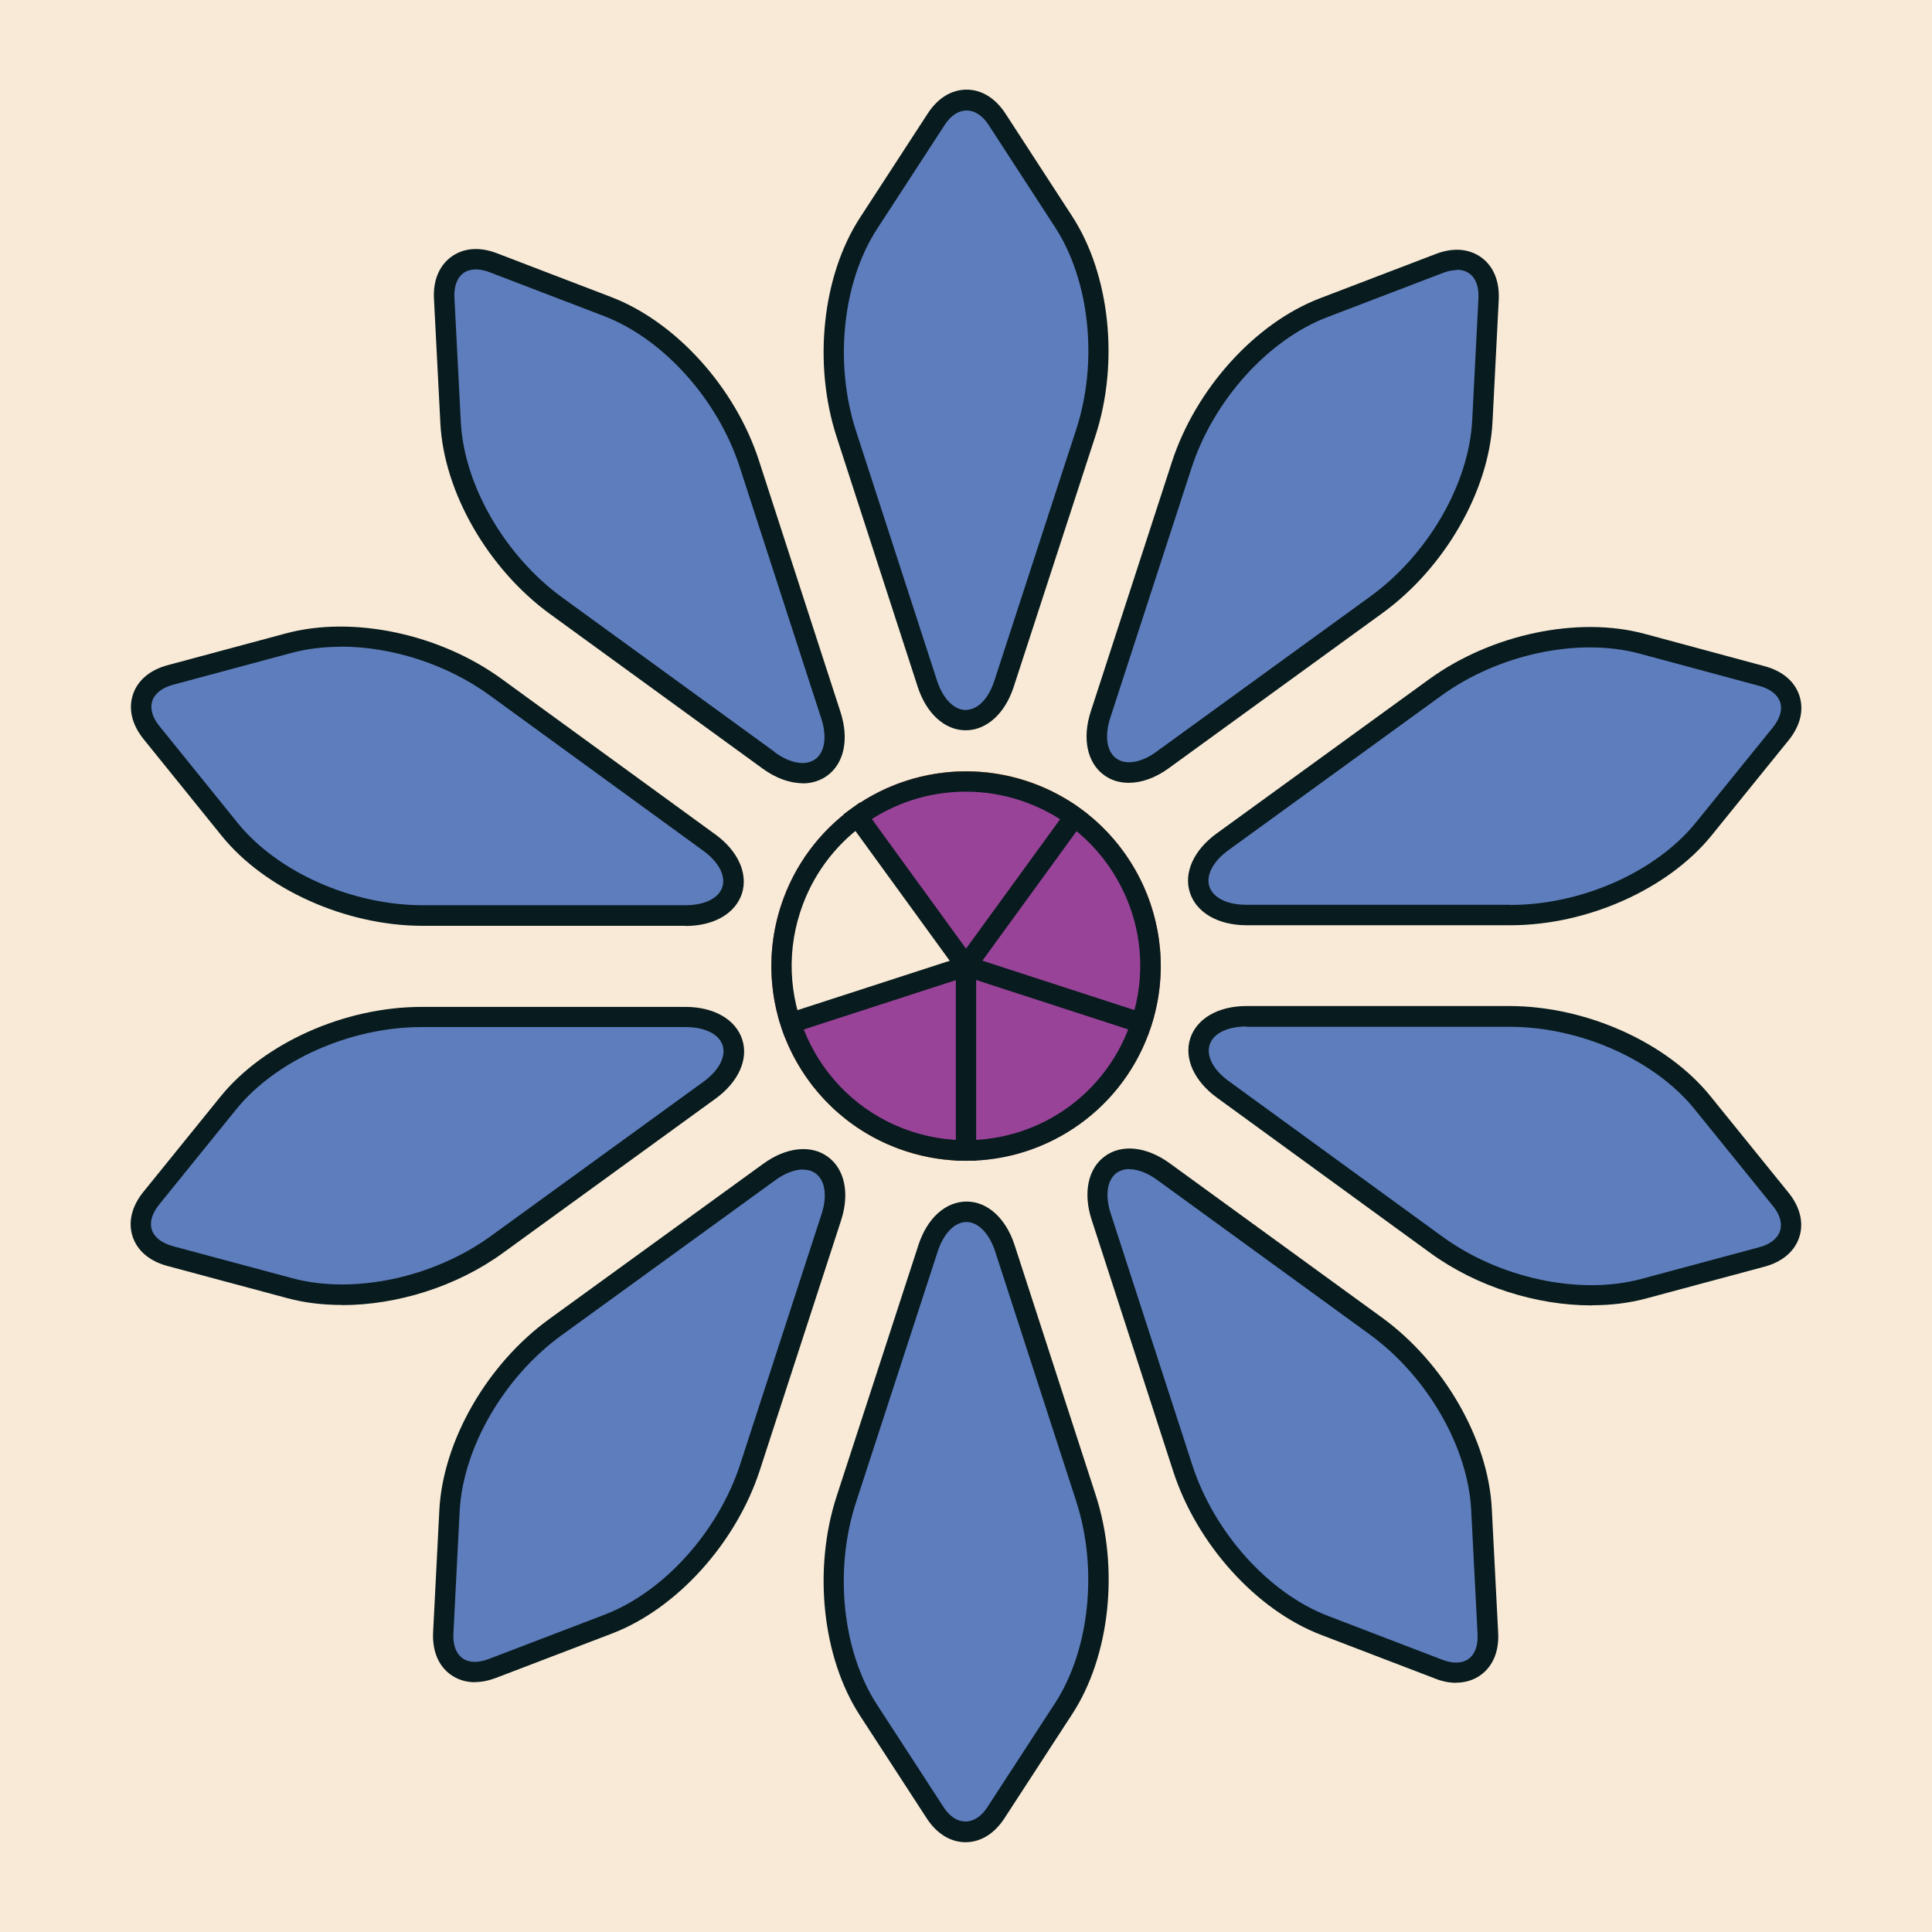
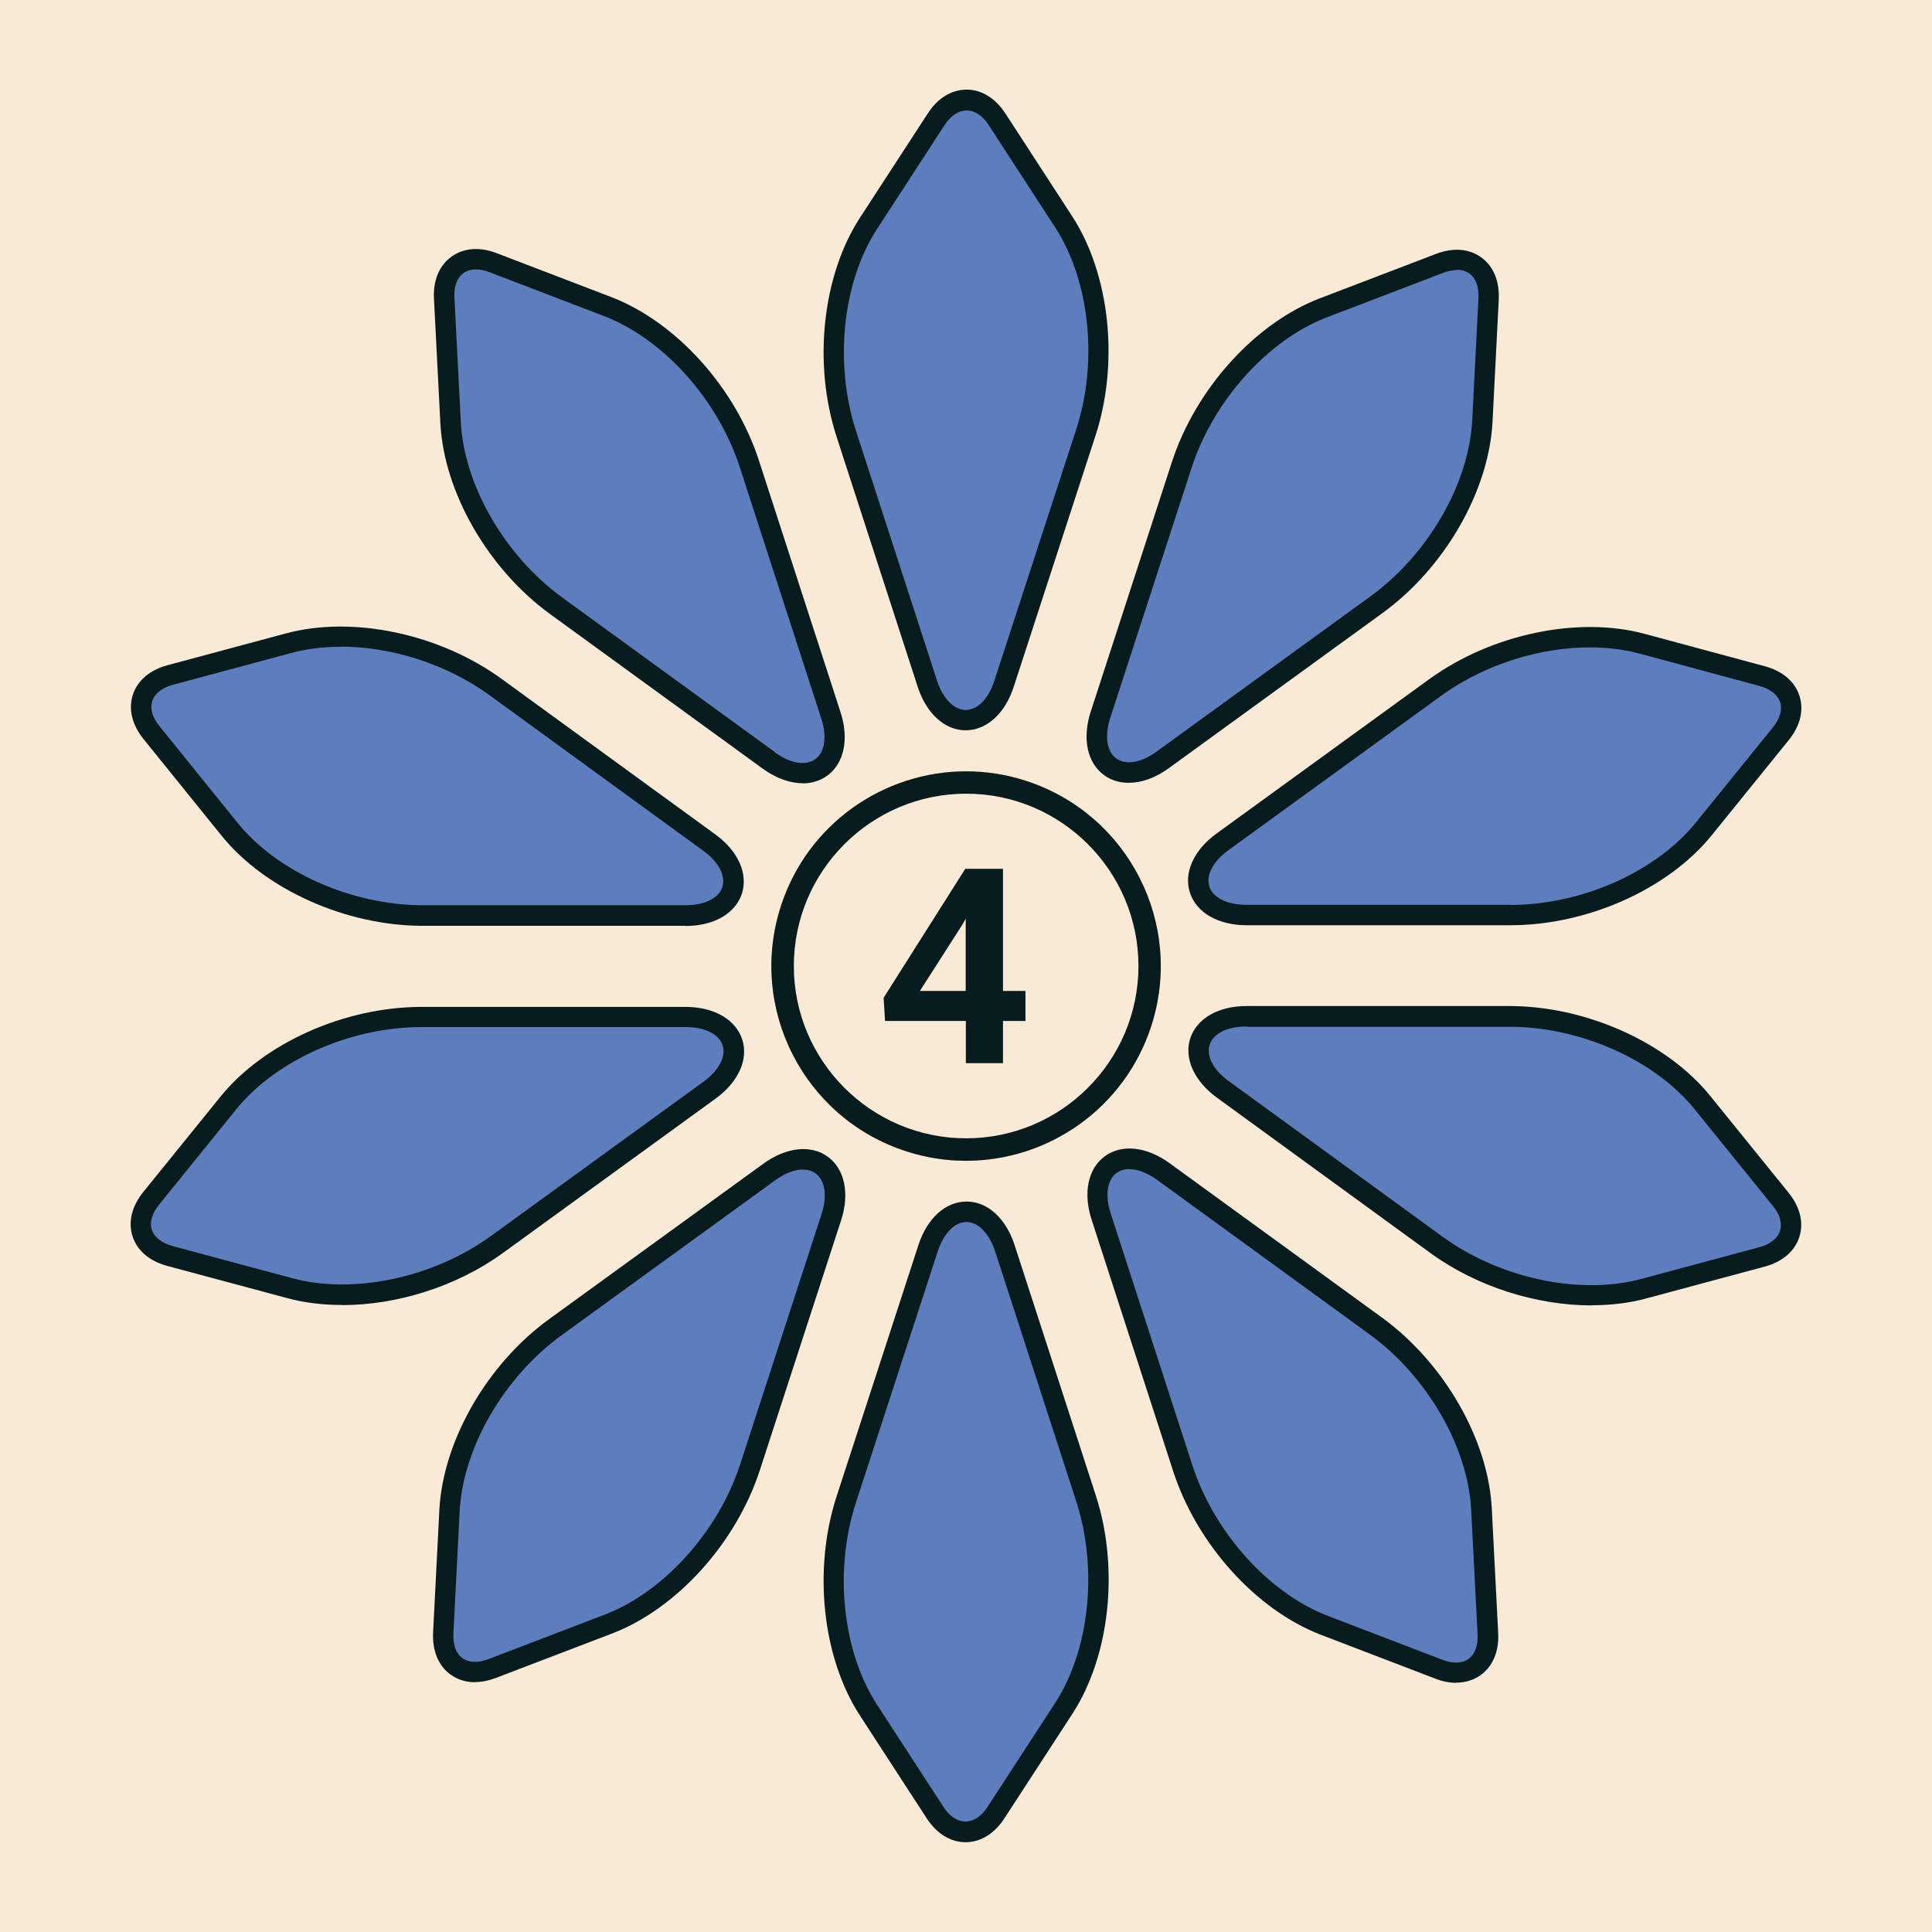
<svg xmlns="http://www.w3.org/2000/svg" id="Layer_2" data-name="Layer 2" viewBox="0 0 133.2 133.2">
  <defs>
    <style>
      .cls-1 {
        fill: #5e7dbd;
      }

      .cls-2 {
        fill: #f8ead6;
      }

      .cls-3 {
        fill: #e6a631;
      }

      .cls-4 {
        fill: #081b1e;
      }
- 
-       .cls-5 {
-         fill: #984398;
-       }
    </style>
  </defs>
  <g id="Art">
-     <g>
-       <rect class="cls-2" width="133.2" height="133.2" />
-       <g>
-         <path class="cls-5" d="M80.02,66.6c0,7.41-6.01,13.42-13.42,13.42s-13.42-6.01-13.42-13.42,6.01-13.42,13.42-13.42,13.42,6.01,13.42,13.42" />
-         <path class="cls-1" d="M69.27,86.06l5.59,17.23c1.57,4.84.95,10.68-1.53,14.51l-4.67,7.18c-1.15,1.78-3.03,1.78-4.19,0l-4.6-7.08c-2.49-3.83-3.11-9.68-1.53-14.52l5.64-17.32c1.09-3.35,4.21-3.35,5.3,0" />
-         <path class="cls-4" d="M66.57,127.01c-1.04,0-1.99-.59-2.68-1.65l-4.6-7.08c-2.6-4-3.25-10.08-1.61-15.12l5.64-17.32c.6-1.85,1.87-3,3.32-3h0c1.44,0,2.71,1.15,3.31,3l5.59,17.23c1.64,5.04.99,11.11-1.62,15.11l-4.67,7.18c-.69,1.06-1.64,1.65-2.68,1.65h0ZM66.63,84.25c-.81,0-1.57.78-1.98,2.03l-5.64,17.32c-1.52,4.66-.93,10.25,1.45,13.92l4.6,7.08c.85,1.31,2.16,1.31,3.01,0l4.67-7.18c2.38-3.66,2.97-9.25,1.46-13.91l-5.59-17.23c-.41-1.25-1.17-2.03-1.98-2.03h0Z" />
-         <path class="cls-1" d="M57.32,83.92l-5.6,17.22c-1.57,4.84-5.51,9.2-9.77,10.83l-8,3.06c-1.98.76-3.5-.34-3.39-2.46l.43-8.43c.24-4.56,3.18-9.66,7.3-12.65l14.74-10.7c2.85-2.07,5.37-.24,4.28,3.12" />
-         <path class="cls-4" d="M32.75,115.98c-.63,0-1.2-.18-1.69-.53-.84-.61-1.26-1.64-1.2-2.91l.43-8.43c.25-4.77,3.29-10.07,7.59-13.18l14.75-10.7c1.57-1.14,3.28-1.33,4.44-.48,1.17.85,1.52,2.53.92,4.38l-5.6,17.22c-1.64,5.04-5.73,9.56-10.19,11.27l-8,3.06c-.5.19-.99.29-1.45.29ZM55.37,80.63c-.57,0-1.25.25-1.92.74l-14.75,10.7c-3.96,2.88-6.78,7.75-7.01,12.12l-.43,8.43c-.04.78.18,1.38.62,1.7.44.32,1.09.34,1.81.06l8-3.06c4.08-1.56,7.84-5.74,9.35-10.39l5.6-17.22c.41-1.25.25-2.33-.41-2.81-.24-.18-.54-.26-.88-.26Z" />
-         <path class="cls-1" d="M48.92,75.16l-14.66,10.64c-4.12,2.99-9.86,4.21-14.27,3.02l-8.27-2.22c-2.05-.55-2.63-2.33-1.29-3.98l5.31-6.56c2.87-3.55,8.24-5.95,13.34-5.94h18.22c3.53.01,4.49,2.98,1.63,5.05" />
-         <path class="cls-4" d="M23.57,89.97c-1.31,0-2.58-.15-3.76-.47l-8.27-2.22c-1.23-.33-2.08-1.05-2.4-2.04-.32-.98-.06-2.07.74-3.06l5.31-6.56c3-3.71,8.57-6.2,13.87-6.2h18.23c1.95.01,3.43.87,3.88,2.24.45,1.37-.26,2.94-1.83,4.08l-14.66,10.64c-3.19,2.32-7.31,3.6-11.1,3.6ZM29.06,70.81c-4.9,0-10.03,2.28-12.78,5.68l-5.31,6.56c-.49.61-.67,1.23-.5,1.74.17.52.68.91,1.43,1.12l8.27,2.22c4.22,1.13,9.71-.04,13.67-2.91l14.66-10.64c1.07-.78,1.57-1.74,1.32-2.51-.25-.77-1.22-1.26-2.54-1.26h-18.22s0-.01,0-.01Z" />
-         <path class="cls-1" d="M47.26,63.13h-18.11c-5.09,0-10.45-2.4-13.32-5.95l-5.39-6.66c-1.33-1.65-.75-3.43,1.29-3.98l8.15-2.19c4.41-1.19,10.16.04,14.28,3.03l14.73,10.72c2.85,2.08,1.89,5.04-1.64,5.04" />
-         <path class="cls-4" d="M47.26,63.83h-18.11c-5.29,0-10.87-2.5-13.87-6.21l-5.38-6.66c-.8-.99-1.06-2.07-.74-3.06.32-.99,1.17-1.71,2.4-2.04l8.15-2.19c4.61-1.24,10.59.02,14.88,3.14l14.73,10.72c1.57,1.14,2.27,2.71,1.83,4.08-.45,1.37-1.93,2.23-3.88,2.23ZM23.5,44.59c-1.19,0-2.35.14-3.42.43l-8.15,2.19c-.75.2-1.26.6-1.43,1.12-.17.52,0,1.14.5,1.74l5.38,6.66c2.75,3.4,7.88,5.68,12.77,5.68h18.11c1.32,0,2.29-.48,2.54-1.25.25-.77-.25-1.74-1.32-2.51l-14.73-10.72c-2.96-2.15-6.77-3.35-10.26-3.35Z" />
-         <path class="cls-1" d="M53,52.42l-14.65-10.65c-4.12-2.99-7.05-8.08-7.28-12.64l-.44-8.56c-.11-2.12,1.41-3.22,3.39-2.46l7.88,3.02c4.27,1.63,8.2,6,9.77,10.85l5.62,17.33c1.09,3.36-1.43,5.18-4.29,3.11" />
-         <path class="cls-4" d="M55.34,54c-.87,0-1.84-.34-2.76-1.01l-14.65-10.65c-4.28-3.11-7.33-8.41-7.57-13.17l-.44-8.56c-.07-1.27.36-2.3,1.2-2.91.84-.61,1.95-.7,3.14-.24l7.88,3.02c4.46,1.71,8.56,6.24,10.19,11.29l5.62,17.33c.6,1.85.25,3.53-.92,4.38-.49.35-1.07.53-1.69.53ZM53.41,51.86c1.06.78,2.14.96,2.8.48.66-.48.82-1.55.41-2.81l-5.62-17.33c-1.51-4.66-5.27-8.84-9.36-10.41l-7.88-3.02c-.73-.28-1.37-.26-1.81.06-.44.32-.66.92-.62,1.7l.44,8.56c.22,4.36,3.04,9.23,7,12.11l14.65,10.65Z" />
-         <path class="cls-1" d="M63.93,47.13l-5.59-17.23c-1.57-4.84-.95-10.68,1.53-14.51l4.67-7.18c1.15-1.78,3.03-1.78,4.19,0l4.6,7.08c2.49,3.83,3.11,9.68,1.53,14.52l-5.64,17.32c-1.09,3.35-4.21,3.35-5.3,0" />
-         <path class="cls-4" d="M66.58,50.35h0c-1.44,0-2.71-1.15-3.31-3l-5.59-17.23c-1.64-5.04-.99-11.11,1.61-15.11l4.67-7.18c.69-1.07,1.64-1.65,2.68-1.65h0c1.04,0,1.99.59,2.68,1.65l4.6,7.08c2.6,4,3.25,10.08,1.61,15.12l-5.64,17.32c-.6,1.85-1.87,3-3.32,3ZM64.6,46.92c.41,1.25,1.17,2.03,1.98,2.03.86-.03,1.57-.78,1.98-2.03l5.64-17.32c1.52-4.66.93-10.25-1.45-13.92l-4.6-7.08c-.85-1.31-2.16-1.31-3.01,0l-4.67,7.18c-2.38,3.66-2.97,9.25-1.46,13.91l5.59,17.23Z" />
-         <path class="cls-1" d="M75.88,49.28l5.6-17.22c1.57-4.84,5.51-9.2,9.77-10.83l8-3.06c1.98-.76,3.5.34,3.39,2.46l-.43,8.43c-.24,4.56-3.18,9.66-7.3,12.65l-14.74,10.7c-2.85,2.07-5.37.24-4.28-3.12" />
-         <path class="cls-4" d="M77.82,53.97c-.63,0-1.21-.17-1.7-.53-1.17-.85-1.52-2.53-.92-4.38l5.6-17.22c1.64-5.03,5.73-9.56,10.19-11.27l8-3.06c1.19-.46,2.3-.37,3.14.24.84.61,1.26,1.64,1.2,2.91l-.43,8.43c-.25,4.77-3.3,10.07-7.59,13.18l-14.74,10.7c-.92.67-1.88,1-2.75,1ZM100.45,18.62c-.29,0-.61.06-.95.19l-8,3.06c-4.08,1.56-7.84,5.74-9.35,10.39l-5.6,17.22c-.41,1.25-.25,2.33.41,2.81.66.48,1.73.3,2.79-.48l14.74-10.7c3.97-2.88,6.78-7.75,7.01-12.12l.43-8.43c.04-.78-.18-1.38-.62-1.7-.24-.17-.53-.26-.87-.26Z" />
-         <path class="cls-1" d="M84.29,58.04l14.66-10.64c4.12-2.99,9.86-4.21,14.27-3.02l8.27,2.22c2.05.55,2.63,2.33,1.29,3.98l-5.31,6.56c-2.87,3.55-8.24,5.95-13.34,5.94h-18.22c-3.53-.01-4.49-2.98-1.63-5.05" />
-         <path class="cls-4" d="M104.15,63.79h-18.23c-1.95-.01-3.43-.87-3.88-2.24-.45-1.37.26-2.94,1.83-4.08l14.66-10.64c4.29-3.11,10.26-4.37,14.86-3.13l8.27,2.23c1.23.33,2.08,1.05,2.4,2.04.32.99.06,2.07-.74,3.06l-5.31,6.56c-3,3.71-8.57,6.2-13.87,6.2ZM84.7,58.61h0c-1.07.77-1.57,1.74-1.32,2.51.25.77,1.22,1.26,2.54,1.26h18.22s0,.01,0,.01c4.9,0,10.03-2.28,12.78-5.68l5.31-6.56c.49-.61.67-1.23.5-1.74-.17-.52-.68-.91-1.43-1.12l-8.27-2.23c-4.22-1.13-9.71.04-13.67,2.91l-14.66,10.64Z" />
-         <path class="cls-1" d="M85.94,70.07h18.11c5.09,0,10.45,2.4,13.32,5.95l5.39,6.66c1.33,1.65.75,3.43-1.29,3.98l-8.15,2.19c-4.41,1.19-10.16-.04-14.28-3.03l-14.73-10.72c-2.85-2.08-1.89-5.04,1.64-5.04" />
-         <path class="cls-4" d="M109.73,90c-3.8,0-7.92-1.29-11.11-3.61l-14.73-10.72c-1.57-1.15-2.27-2.71-1.83-4.08.45-1.37,1.93-2.23,3.88-2.23h18.11c5.3,0,10.87,2.5,13.87,6.21l5.39,6.66c.8.99,1.06,2.08.74,3.06-.32.99-1.17,1.71-2.4,2.04l-8.15,2.19c-1.18.32-2.45.47-3.76.47ZM85.94,70.77c-1.32,0-2.29.48-2.54,1.26-.25.77.25,1.74,1.32,2.51l14.73,10.72c3.96,2.88,9.46,4.05,13.69,2.92l8.15-2.19c.75-.2,1.26-.6,1.43-1.12.17-.52,0-1.14-.5-1.74l-5.39-6.66c-2.75-3.4-7.88-5.68-12.77-5.68h-18.11Z" />
-         <path class="cls-1" d="M80.21,80.78l14.65,10.65c4.12,2.99,7.05,8.08,7.28,12.64l.44,8.56c.11,2.12-1.41,3.22-3.39,2.46l-7.88-3.02c-4.27-1.63-8.2-6-9.77-10.85l-5.62-17.33c-1.09-3.36,1.43-5.18,4.29-3.11" />
-         <path class="cls-4" d="M100.4,116.02c-.46,0-.95-.09-1.45-.29l-7.88-3.02c-4.46-1.71-8.56-6.25-10.19-11.29l-5.62-17.33c-.6-1.85-.25-3.53.92-4.38,1.17-.85,2.87-.66,4.45.48l14.65,10.65c4.28,3.11,7.33,8.41,7.57,13.17l.44,8.56c.07,1.27-.36,2.3-1.2,2.91-.48.35-1.06.53-1.69.53ZM77.87,80.6c-.33,0-.63.09-.88.26-.66.48-.82,1.55-.41,2.81l5.62,17.33c1.51,4.66,5.27,8.84,9.36,10.41l7.88,3.02c.73.28,1.37.26,1.81-.06.44-.32.66-.92.62-1.7l-.44-8.56c-.22-4.36-3.04-9.23-7-12.11l-14.65-10.65c-.67-.49-1.35-.74-1.92-.74Z" />
-         <path class="cls-5" d="M55.28,70.95c.15.39.32.78.51,1.15,1.47,2.89,3.98,5.03,7.06,6.03,1.01.33,2.06.52,3.11.57v-11.23l-10.68,3.47Z" />
-         <path class="cls-5" d="M74.24,57.18l-6.6,9.08,10.67,3.47c1.26-4.72-.45-9.6-4.07-12.55Z" />
-         <path class="cls-5" d="M67.25,78.71c4.79-.25,8.96-3.28,10.68-7.76l-10.68-3.47v11.23Z" />
-         <path class="cls-5" d="M73.2,56.43c-.87-.56-1.82-1.04-2.85-1.37-1.22-.4-2.48-.6-3.75-.6-2.41,0-4.68.71-6.6,1.96l6.61,9.09,6.6-9.08Z" />
-         <path class="cls-2" d="M58.96,57.17c-1.78,1.44-3.15,3.38-3.9,5.68-.74,2.26-.79,4.64-.18,6.88l10.68-3.47-6.6-9.09Z" />
-         <path class="cls-3" d="M54.06,71.35h0s-.02-.07-.03-.1l.03.1Z" />
-         <path class="cls-3" d="M65.97,66.81l-.4-.55-10.68,3.47c.11.41.24.82.4,1.22l10.68-3.47v-.67Z" />
-         <path class="cls-3" d="M66.21,66.05l.4-.55-6.61-9.09c-.36.23-.7.48-1.04.75l6.6,9.09.64-.21Z" />
-         <path class="cls-3" d="M59.24,55.37l-1.04.75v.02c.35-.27.7-.52,1.05-.75l-.02-.02Z" />
-         <polygon class="cls-3" points="66.61 66.6 66.09 66.22 66.21 66.05 65.57 66.26 65.97 66.81 65.97 66.6 66.61 66.6" />
-         <path class="cls-3" d="M79.15,71.35l.04-.12s-.03.08-.04.12h0Z" />
-         <path class="cls-3" d="M67.25,66.81v.67l10.68,3.47c.08-.2.16-.4.22-.6.07-.21.11-.41.17-.62l-10.67-3.47-.4.55Z" />
-         <path class="cls-3" d="M66.61,67.27l-.64.21v11.23c.21.01.43.03.64.03s.43-.01.64-.03v-11.23l-.64-.21Z" />
-         <polygon class="cls-3" points="66.61 66.6 66.09 66.98 65.97 66.81 65.97 67.48 66.61 67.27 66.41 67.21 66.61 66.6" />
-         <polygon class="cls-3" points="66.61 66.6 65.97 66.6 65.97 66.81 66.09 66.98 66.61 66.6" />
-         <polygon class="cls-3" points="66.61 66.6 66.81 67.21 66.61 67.27 67.25 67.48 67.25 66.81 67.13 66.98 66.61 66.6" />
-         <polygon class="cls-3" points="66.61 66.6 66.41 67.21 66.61 67.27 66.81 67.21 66.61 66.6" />
-         <path class="cls-3" d="M75,56.14l-.13-.09s.09.07.13.1h0Z" />
-         <path class="cls-3" d="M73.96,55.38h0s.06.04.09.06l-.08-.06Z" />
-         <path class="cls-3" d="M67,66.05l.64.21,6.6-9.08c-.33-.27-.68-.52-1.04-.75l-6.6,9.08.4.55Z" />
-         <polygon class="cls-3" points="66.61 66.6 66.81 65.99 67 66.05 66.61 65.51 66.21 66.05 66.41 65.99 66.61 66.6" />
-         <polygon class="cls-3" points="66.61 66.6 66.41 65.99 66.21 66.05 66.09 66.22 66.61 66.6" />
-         <polygon class="cls-3" points="67.13 66.22 66.61 66.6 67.25 66.6 67.25 66.81 67.65 66.26 67 66.05 67.13 66.22" />
-         <polygon class="cls-3" points="66.61 66.6 67.13 66.22 67 66.05 66.81 65.99 66.61 66.6" />
-         <polygon class="cls-3" points="66.61 66.6 67.13 66.98 67.25 66.81 67.25 66.6 66.61 66.6" />
-         <path class="cls-3" d="M74.05,55.44l.82.6c-.27-.21-.54-.41-.82-.6Z" />
-         <path class="cls-3" d="M79.37,70.75c.04-.14.07-.27.11-.41l-.29.89c.06-.16.12-.32.18-.48Z" />
-         <path class="cls-3" d="M66.61,54.46c1.27,0,2.53.2,3.75.6,1.03.34,1.98.81,2.85,1.37l.76-1.04c-.98-.64-2.04-1.17-3.21-1.55-1.38-.45-2.77-.66-4.15-.66-2.64,0-5.19.79-7.35,2.21l.75,1.03c1.92-1.25,4.19-1.96,6.6-1.96Z" />
-         <path class="cls-3" d="M54.89,69.73c-.61-2.25-.56-4.62.18-6.88.74-2.29,2.12-4.24,3.9-5.68l-.75-1.03c-1.97,1.58-3.53,3.73-4.37,6.31-.97,2.99-.83,6.06.18,8.79l-.36-1.12,1.22-.4Z" />
-         <path class="cls-3" d="M62.86,78.14c-3.08-1-5.59-3.14-7.06-6.03-.19-.38-.36-.76-.51-1.15l-1.22.4c1.39,3.67,4.37,6.7,8.4,8.01,1.16.38,2.34.58,3.5.64v-1.28c-1.05-.06-2.09-.24-3.11-.57Z" />
-         <path class="cls-3" d="M67.25,78.71v1.28c5.21-.25,9.97-3.54,11.9-8.65l-1.22-.4c-1.72,4.48-5.89,7.51-10.68,7.76Z" />
-         <path class="cls-3" d="M78.32,69.73l1.22.4c1.44-5.27-.48-10.72-4.54-13.98l-.76,1.04c3.62,2.94,5.34,7.83,4.07,12.55Z" />
-         <path class="cls-3" d="M54.89,69.73l-1.22.4.36,1.12s.02.07.03.1l1.22-.4c-.16-.4-.28-.81-.4-1.22Z" />
-         <path class="cls-3" d="M60,56.42l-.75-1.03c-.36.23-.7.48-1.04.75l.75,1.03c.33-.27.68-.52,1.04-.75Z" />
-         <path class="cls-3" d="M78.32,69.73c-.06.21-.1.41-.17.62-.07.21-.15.4-.22.6l1.22.4s.03-.08.04-.12l.29-.89c.02-.07.04-.14.06-.21l-1.22-.4Z" />
-         <path class="cls-3" d="M74.24,57.18l.76-1.04s-.08-.07-.13-.1l-.82-.6s-.06-.04-.09-.05l-.76,1.04c.36.23.71.48,1.04.75Z" />
-         <rect class="cls-4" x="53.53" y="67.97" width="13.4" height="1.4" transform="translate(-18.25 21.94) rotate(-17.97)" />
-         <rect class="cls-4" x="61.96" y="54.46" width="1.4" height="13.42" transform="translate(-23.99 48.51) rotate(-36)" />
-         <rect class="cls-4" x="72.27" y="61.97" width="1.4" height="13.4" transform="translate(-14.89 116.85) rotate(-72)" />
-         <rect class="cls-4" x="65.9" y="66.6" width="1.4" height="13.42" />
-         <rect class="cls-4" x="63.84" y="60.48" width="13.4" height="1.4" transform="translate(-20.43 82.26) rotate(-53.98)" />
-         <path class="cls-4" d="M66.6,54.58h0c1.26,0,2.51.2,3.71.59,3.05.99,5.53,3.11,6.99,5.97s1.71,6.11.72,9.17c-1.61,4.97-6.2,8.3-11.42,8.3-1.26,0-2.51-.2-3.72-.59-6.3-2.05-9.76-8.84-7.71-15.14,1.61-4.97,6.2-8.3,11.42-8.3M66.6,53.18c-5.66,0-10.92,3.61-12.76,9.28-2.29,7.05,1.57,14.62,8.62,16.91,1.38.45,2.77.66,4.15.66,5.66,0,10.92-3.61,12.76-9.28,2.29-7.05-1.57-14.62-8.62-16.91-1.38-.45-2.77-.66-4.15-.66h0Z" />
-       </g>
-     </g>
+     <rect class="cls-2" width="133.2" height="133.2" />
+     <path class="cls-1" d="M69.27,86.06l5.59,17.23c1.57,4.84.95,10.68-1.53,14.51l-4.67,7.18c-1.15,1.78-3.03,1.78-4.19,0l-4.6-7.08c-2.49-3.83-3.11-9.68-1.53-14.52l5.64-17.32c1.09-3.35,4.21-3.35,5.3,0" />
+     <path class="cls-4" d="M66.57,127.01c-1.04,0-1.99-.59-2.68-1.65l-4.6-7.08c-2.6-4-3.25-10.08-1.61-15.12l5.64-17.32c.6-1.85,1.87-3,3.32-3h0c1.44,0,2.71,1.15,3.31,3l5.59,17.23c1.64,5.04.99,11.11-1.62,15.11l-4.67,7.18c-.69,1.06-1.64,1.65-2.68,1.65h0ZM66.63,84.25c-.81,0-1.57.78-1.98,2.03l-5.64,17.32c-1.52,4.66-.93,10.25,1.45,13.92l4.6,7.08c.85,1.31,2.16,1.31,3.01,0l4.67-7.18c2.38-3.66,2.97-9.25,1.46-13.91l-5.59-17.23c-.41-1.25-1.17-2.03-1.98-2.03h0Z" />
+     <path class="cls-1" d="M57.32,83.92l-5.6,17.22c-1.57,4.84-5.51,9.2-9.77,10.83l-8,3.06c-1.98.76-3.5-.34-3.39-2.46l.43-8.43c.24-4.56,3.18-9.66,7.3-12.65l14.74-10.7c2.85-2.07,5.37-.24,4.28,3.12" />
+     <path class="cls-4" d="M32.75,115.98c-.63,0-1.2-.18-1.69-.53-.84-.61-1.26-1.64-1.2-2.91l.43-8.43c.25-4.77,3.29-10.07,7.59-13.18l14.75-10.7c1.57-1.14,3.28-1.33,4.44-.48,1.17.85,1.52,2.53.92,4.38l-5.6,17.22c-1.64,5.04-5.73,9.56-10.19,11.27l-8,3.06c-.5.19-.99.29-1.45.29ZM55.37,80.63c-.57,0-1.25.25-1.92.74l-14.75,10.7c-3.96,2.88-6.78,7.75-7.01,12.12l-.43,8.43c-.04.78.18,1.38.62,1.7.44.32,1.09.34,1.81.06l8-3.06c4.08-1.56,7.84-5.74,9.35-10.39l5.6-17.22c.41-1.25.25-2.33-.41-2.81-.24-.18-.54-.26-.88-.26Z" />
+     <path class="cls-1" d="M48.92,75.16l-14.66,10.64c-4.12,2.99-9.86,4.21-14.27,3.02l-8.27-2.22c-2.05-.55-2.63-2.33-1.29-3.98l5.31-6.56c2.87-3.55,8.24-5.95,13.34-5.94h18.22c3.53.01,4.49,2.98,1.63,5.05" />
+     <path class="cls-4" d="M23.57,89.97c-1.31,0-2.58-.15-3.76-.47l-8.27-2.22c-1.23-.33-2.08-1.05-2.4-2.04-.32-.98-.06-2.07.74-3.06l5.31-6.56c3-3.71,8.57-6.2,13.87-6.2h18.23c1.95.01,3.43.87,3.88,2.24.45,1.37-.26,2.94-1.83,4.08l-14.66,10.64c-3.19,2.32-7.31,3.6-11.1,3.6ZM29.06,70.81c-4.9,0-10.03,2.28-12.78,5.68l-5.31,6.56c-.49.61-.67,1.23-.5,1.74.17.52.68.91,1.43,1.12l8.27,2.22c4.22,1.13,9.71-.04,13.67-2.91l14.66-10.64c1.07-.78,1.57-1.74,1.32-2.51-.25-.77-1.22-1.26-2.54-1.26h-18.22s0-.01,0-.01Z" />
+     <path class="cls-1" d="M47.26,63.13h-18.11c-5.09,0-10.45-2.4-13.32-5.95l-5.39-6.66c-1.33-1.65-.75-3.43,1.29-3.98l8.15-2.19c4.41-1.19,10.16.04,14.28,3.03l14.73,10.72c2.85,2.08,1.89,5.04-1.64,5.04" />
+     <path class="cls-4" d="M47.26,63.83h-18.11c-5.29,0-10.87-2.5-13.87-6.21l-5.38-6.66c-.8-.99-1.06-2.07-.74-3.06.32-.99,1.17-1.71,2.4-2.04l8.15-2.19c4.61-1.24,10.59.02,14.88,3.14l14.73,10.72c1.57,1.14,2.27,2.71,1.83,4.08-.45,1.37-1.93,2.23-3.88,2.23ZM23.5,44.59c-1.19,0-2.35.14-3.42.43l-8.15,2.19c-.75.2-1.26.6-1.43,1.12-.17.52,0,1.14.5,1.74l5.38,6.66c2.75,3.4,7.88,5.68,12.77,5.68h18.11c1.32,0,2.29-.48,2.54-1.25.25-.77-.25-1.74-1.32-2.51l-14.73-10.72c-2.96-2.15-6.77-3.35-10.26-3.35Z" />
+     <path class="cls-1" d="M53,52.42l-14.65-10.65c-4.12-2.99-7.05-8.08-7.28-12.64l-.44-8.56c-.11-2.12,1.41-3.22,3.39-2.46l7.88,3.02c4.27,1.63,8.2,6,9.77,10.85l5.62,17.33c1.09,3.36-1.43,5.18-4.29,3.11" />
+     <path class="cls-4" d="M55.34,54c-.87,0-1.84-.34-2.76-1.01l-14.65-10.65c-4.28-3.11-7.33-8.41-7.57-13.17l-.44-8.56c-.07-1.27.36-2.3,1.2-2.91.84-.61,1.95-.7,3.14-.24l7.88,3.02c4.46,1.71,8.56,6.24,10.19,11.29l5.62,17.33c.6,1.85.25,3.53-.92,4.38-.49.35-1.07.53-1.69.53ZM53.41,51.86c1.06.78,2.14.96,2.8.48.66-.48.82-1.55.41-2.81l-5.62-17.33c-1.51-4.66-5.27-8.84-9.36-10.41l-7.88-3.02c-.73-.28-1.37-.26-1.81.06-.44.32-.66.92-.62,1.7l.44,8.56c.22,4.36,3.04,9.23,7,12.11l14.65,10.65Z" />
+     <path class="cls-1" d="M63.93,47.13l-5.59-17.23c-1.57-4.84-.95-10.68,1.53-14.51l4.67-7.18c1.15-1.78,3.03-1.78,4.19,0l4.6,7.08c2.49,3.83,3.11,9.68,1.53,14.52l-5.64,17.32c-1.09,3.35-4.21,3.35-5.3,0" />
+     <path class="cls-4" d="M66.58,50.35h0c-1.44,0-2.71-1.15-3.31-3l-5.59-17.23c-1.64-5.04-.99-11.11,1.61-15.11l4.67-7.18c.69-1.07,1.64-1.65,2.68-1.65h0c1.04,0,1.99.59,2.68,1.65l4.6,7.08c2.6,4,3.25,10.08,1.61,15.12l-5.64,17.32c-.6,1.85-1.87,3-3.32,3ZM64.6,46.92c.41,1.25,1.17,2.03,1.98,2.03.86-.03,1.57-.78,1.98-2.03l5.64-17.32c1.52-4.66.93-10.25-1.45-13.92l-4.6-7.08c-.85-1.31-2.16-1.31-3.01,0l-4.67,7.18c-2.38,3.66-2.97,9.25-1.46,13.91l5.59,17.23Z" />
+     <path class="cls-1" d="M75.88,49.28l5.6-17.22c1.57-4.84,5.51-9.2,9.77-10.83l8-3.06c1.98-.76,3.5.34,3.39,2.46l-.43,8.43c-.24,4.56-3.18,9.66-7.3,12.65l-14.74,10.7c-2.85,2.07-5.37.24-4.28-3.12" />
+     <path class="cls-4" d="M77.82,53.97c-.63,0-1.21-.17-1.7-.53-1.17-.85-1.52-2.53-.92-4.38l5.6-17.22c1.64-5.03,5.73-9.56,10.19-11.27l8-3.06c1.19-.46,2.3-.37,3.14.24.84.61,1.26,1.64,1.2,2.91l-.43,8.43c-.25,4.77-3.3,10.07-7.59,13.18l-14.74,10.7c-.92.67-1.88,1-2.75,1ZM100.45,18.62c-.29,0-.61.06-.95.19l-8,3.06c-4.08,1.56-7.84,5.74-9.35,10.39l-5.6,17.22c-.41,1.25-.25,2.33.41,2.81.66.48,1.73.3,2.79-.48l14.74-10.7c3.97-2.88,6.78-7.75,7.01-12.12l.43-8.43c.04-.78-.18-1.38-.62-1.7-.24-.17-.53-.26-.87-.26Z" />
+     <path class="cls-1" d="M84.29,58.04l14.66-10.64c4.12-2.99,9.86-4.21,14.27-3.02l8.27,2.22c2.05.55,2.63,2.33,1.29,3.98l-5.31,6.56c-2.87,3.55-8.24,5.95-13.34,5.94h-18.22c-3.53-.01-4.49-2.98-1.63-5.05" />
+     <path class="cls-4" d="M104.15,63.79h-18.23c-1.95-.01-3.43-.87-3.88-2.24-.45-1.37.26-2.94,1.83-4.08l14.66-10.64c4.29-3.11,10.26-4.37,14.86-3.13l8.27,2.23c1.23.33,2.08,1.05,2.4,2.04.32.99.06,2.07-.74,3.06l-5.31,6.56c-3,3.71-8.57,6.2-13.87,6.2ZM84.7,58.61h0c-1.07.77-1.57,1.74-1.32,2.51.25.77,1.22,1.26,2.54,1.26h18.22s0,.01,0,.01c4.9,0,10.03-2.28,12.78-5.68l5.31-6.56c.49-.61.67-1.23.5-1.74-.17-.52-.68-.91-1.43-1.12l-8.27-2.23c-4.22-1.13-9.71.04-13.67,2.91l-14.66,10.64Z" />
+     <path class="cls-1" d="M85.94,70.07h18.11c5.09,0,10.45,2.4,13.32,5.95l5.39,6.66c1.33,1.65.75,3.43-1.29,3.98l-8.15,2.19c-4.41,1.19-10.16-.04-14.28-3.03l-14.73-10.72c-2.85-2.08-1.89-5.04,1.64-5.04" />
+     <path class="cls-4" d="M109.73,90c-3.8,0-7.92-1.29-11.11-3.61l-14.73-10.72c-1.57-1.15-2.27-2.71-1.83-4.08.45-1.37,1.93-2.23,3.88-2.23h18.11c5.3,0,10.87,2.5,13.87,6.21l5.39,6.66c.8.99,1.06,2.08.74,3.06-.32.99-1.17,1.71-2.4,2.04l-8.15,2.19c-1.18.32-2.45.47-3.76.47ZM85.94,70.77c-1.32,0-2.29.48-2.54,1.26-.25.77.25,1.74,1.32,2.51l14.73,10.72c3.96,2.88,9.46,4.05,13.69,2.92l8.15-2.19c.75-.2,1.26-.6,1.43-1.12.17-.52,0-1.14-.5-1.74l-5.39-6.66c-2.75-3.4-7.88-5.68-12.77-5.68h-18.11Z" />
+     <path class="cls-1" d="M80.21,80.78l14.65,10.65c4.12,2.99,7.05,8.08,7.28,12.64l.44,8.56c.11,2.12-1.41,3.22-3.39,2.46l-7.88-3.02c-4.27-1.63-8.2-6-9.77-10.85l-5.62-17.33c-1.09-3.36,1.43-5.18,4.29-3.11" />
+     <path class="cls-4" d="M100.4,116.02c-.46,0-.95-.09-1.45-.29l-7.88-3.02c-4.46-1.71-8.56-6.25-10.19-11.29l-5.62-17.33c-.6-1.85-.25-3.53.92-4.38,1.17-.85,2.87-.66,4.45.48l14.65,10.65c4.28,3.11,7.33,8.41,7.57,13.17l.44,8.56c.07,1.27-.36,2.3-1.2,2.91-.48.35-1.06.53-1.69.53ZM77.87,80.6c-.33,0-.63.09-.88.26-.66.48-.82,1.55-.41,2.81l5.62,17.33c1.51,4.66,5.27,8.84,9.36,10.41l7.88,3.02c.73.28,1.37.26,1.81-.06.44-.32.66-.92.62-1.7l-.44-8.56c-.22-4.36-3.04-9.23-7-12.11l-14.65-10.65c-.67-.49-1.35-.74-1.92-.74Z" />
+     <path class="cls-3" d="M54.06,71.35h0s-.02-.07-.03-.1l.03.1Z" />
+     <path class="cls-3" d="M59.24,55.37l-1.04.75v.02c.35-.27.7-.52,1.05-.75l-.02-.02Z" />
+     <path class="cls-3" d="M79.15,71.35l.04-.12s-.03.08-.04.12h0Z" />
+     <polygon class="cls-3" points="66.61 66.6 66.81 67.21 66.61 67.27 67.25 67.48 67.25 66.81 67.13 66.98 66.61 66.6" />
+     <path class="cls-3" d="M75,56.14l-.13-.09s.09.07.13.1h0Z" />
+     <path class="cls-3" d="M73.96,55.38h0s.06.04.09.06l-.08-.06Z" />
+     <polygon class="cls-3" points="67.13 66.22 66.61 66.6 67.25 66.6 67.25 66.81 67.65 66.26 67 66.05 67.13 66.22" />
+     <polygon class="cls-3" points="66.61 66.6 67.13 66.22 67 66.05 66.81 65.99 66.61 66.6" />
+     <polygon class="cls-3" points="66.61 66.6 67.13 66.98 67.25 66.81 67.25 66.6 66.61 66.6" />
+     <path class="cls-3" d="M74.05,55.44l.82.6c-.27-.21-.54-.41-.82-.6Z" />
+     <path class="cls-3" d="M79.37,70.75c.04-.14.07-.27.11-.41l-.29.89c.06-.16.12-.32.18-.48Z" />
+     <path class="cls-3" d="M66.61,54.46c1.27,0,2.53.2,3.75.6,1.03.34,1.98.81,2.85,1.37l.76-1.04c-.98-.64-2.04-1.17-3.21-1.55-1.38-.45-2.77-.66-4.15-.66-2.64,0-5.19.79-7.35,2.21l.75,1.03c1.92-1.25,4.19-1.96,6.6-1.96Z" />
+     <path class="cls-3" d="M54.89,69.73c-.61-2.25-.56-4.62.18-6.88.74-2.29,2.12-4.24,3.9-5.68l-.75-1.03c-1.97,1.58-3.53,3.73-4.37,6.31-.97,2.99-.83,6.06.18,8.79l-.36-1.12,1.22-.4Z" />
+     <path class="cls-3" d="M62.86,78.14c-3.08-1-5.59-3.14-7.06-6.03-.19-.38-.36-.76-.51-1.15l-1.22.4c1.39,3.67,4.37,6.7,8.4,8.01,1.16.38,2.34.58,3.5.64v-1.28c-1.05-.06-2.09-.24-3.11-.57Z" />
+     <path class="cls-3" d="M67.25,78.71v1.28c5.21-.25,9.97-3.54,11.9-8.65l-1.22-.4c-1.72,4.48-5.89,7.51-10.68,7.76Z" />
+     <path class="cls-3" d="M78.32,69.73l1.22.4c1.44-5.27-.48-10.72-4.54-13.98l-.76,1.04c3.62,2.94,5.34,7.83,4.07,12.55Z" />
+     <path class="cls-3" d="M54.89,69.73l-1.22.4.36,1.12s.02.07.03.1l1.22-.4c-.16-.4-.28-.81-.4-1.22Z" />
+     <path class="cls-3" d="M60,56.42l-.75-1.03c-.36.23-.7.48-1.04.75l.75,1.03c.33-.27.68-.52,1.04-.75Z" />
+     <path class="cls-3" d="M78.32,69.73c-.06.21-.1.41-.17.62-.07.21-.15.4-.22.6l1.22.4s.03-.08.04-.12l.29-.89c.02-.07.04-.14.06-.21l-1.22-.4Z" />
+     <path class="cls-3" d="M74.24,57.18l.76-1.04s-.08-.07-.13-.1l-.82-.6s-.06-.04-.09-.05l-.76,1.04c.36.23.71.48,1.04.75Z" />
+     <path class="cls-4" d="M66.6,54.58h0c1.26,0,2.51.2,3.71.59,3.05.99,5.53,3.11,6.99,5.97s1.71,6.11.72,9.17c-1.61,4.97-6.2,8.3-11.42,8.3-1.26,0-2.51-.2-3.72-.59-6.3-2.05-9.76-8.84-7.71-15.14,1.61-4.97,6.2-8.3,11.42-8.3M66.6,53.18c-5.66,0-10.92,3.61-12.76,9.28-2.29,7.05,1.57,14.62,8.62,16.91,1.38.45,2.77.66,4.15.66,5.66,0,10.92-3.61,12.76-9.28,2.29-7.05-1.57-14.62-8.62-16.91-1.38-.45-2.77-.66-4.15-.66h0Z" />
+     <path class="cls-4" d="M66.61,79.74c-7.25,0-13.14-5.89-13.14-13.14s5.89-13.14,13.14-13.14,13.14,5.89,13.14,13.14-5.89,13.14-13.14,13.14ZM66.61,54.72c-6.55,0-11.88,5.33-11.88,11.88s5.33,11.88,11.88,11.88,11.88-5.33,11.88-11.88-5.33-11.88-11.88-11.88Z" />
+     <path class="cls-4" d="M70.7,68.32v2.07h-1.55v2.91h-2.56v-2.91h-5.57l-.1-1.6,5.63-8.89h2.6v8.42h1.55ZM66.58,68.32v-4.98l-.25.44-2.91,4.54h3.16Z" />
  </g>
</svg>
